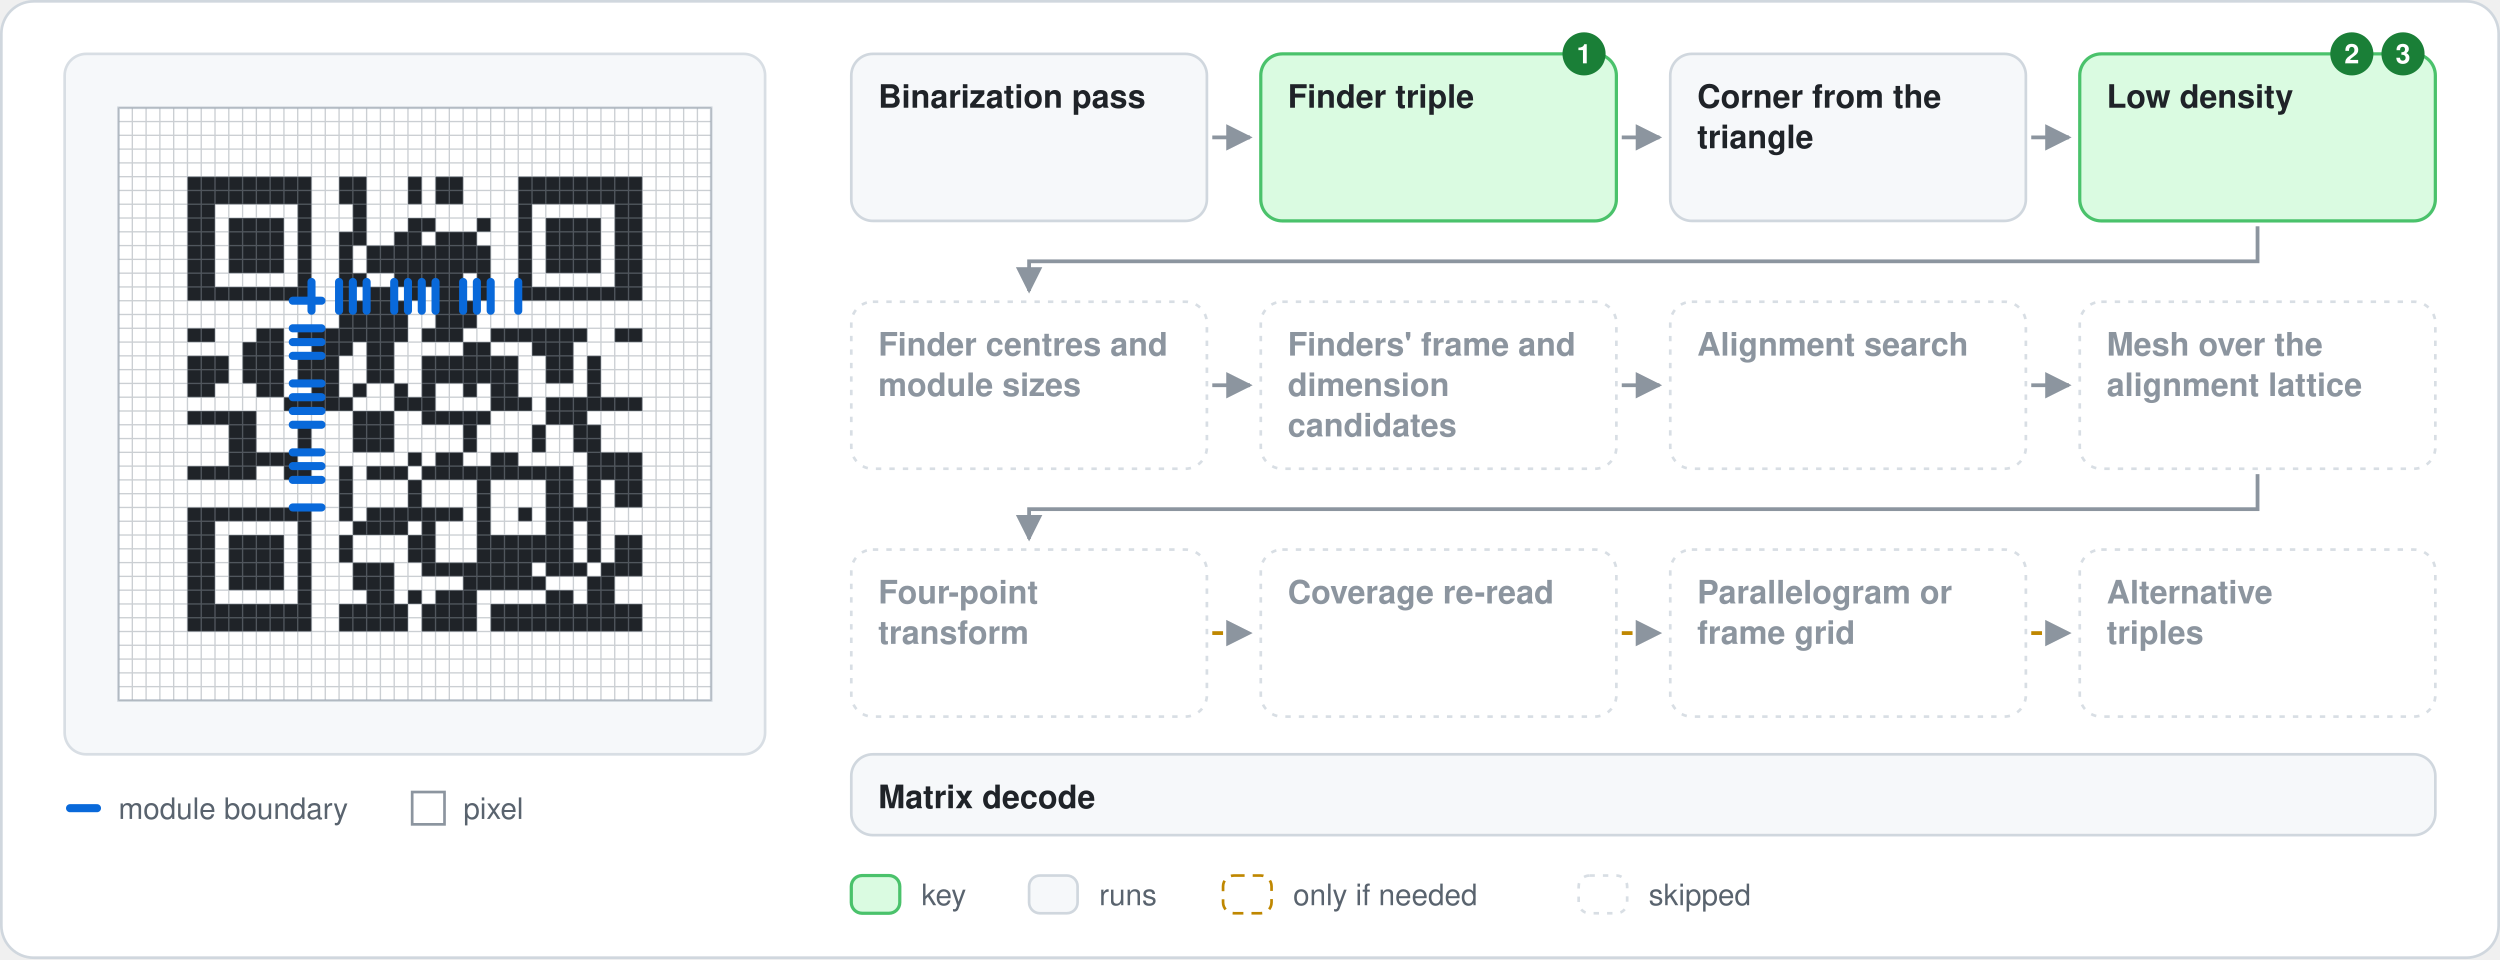
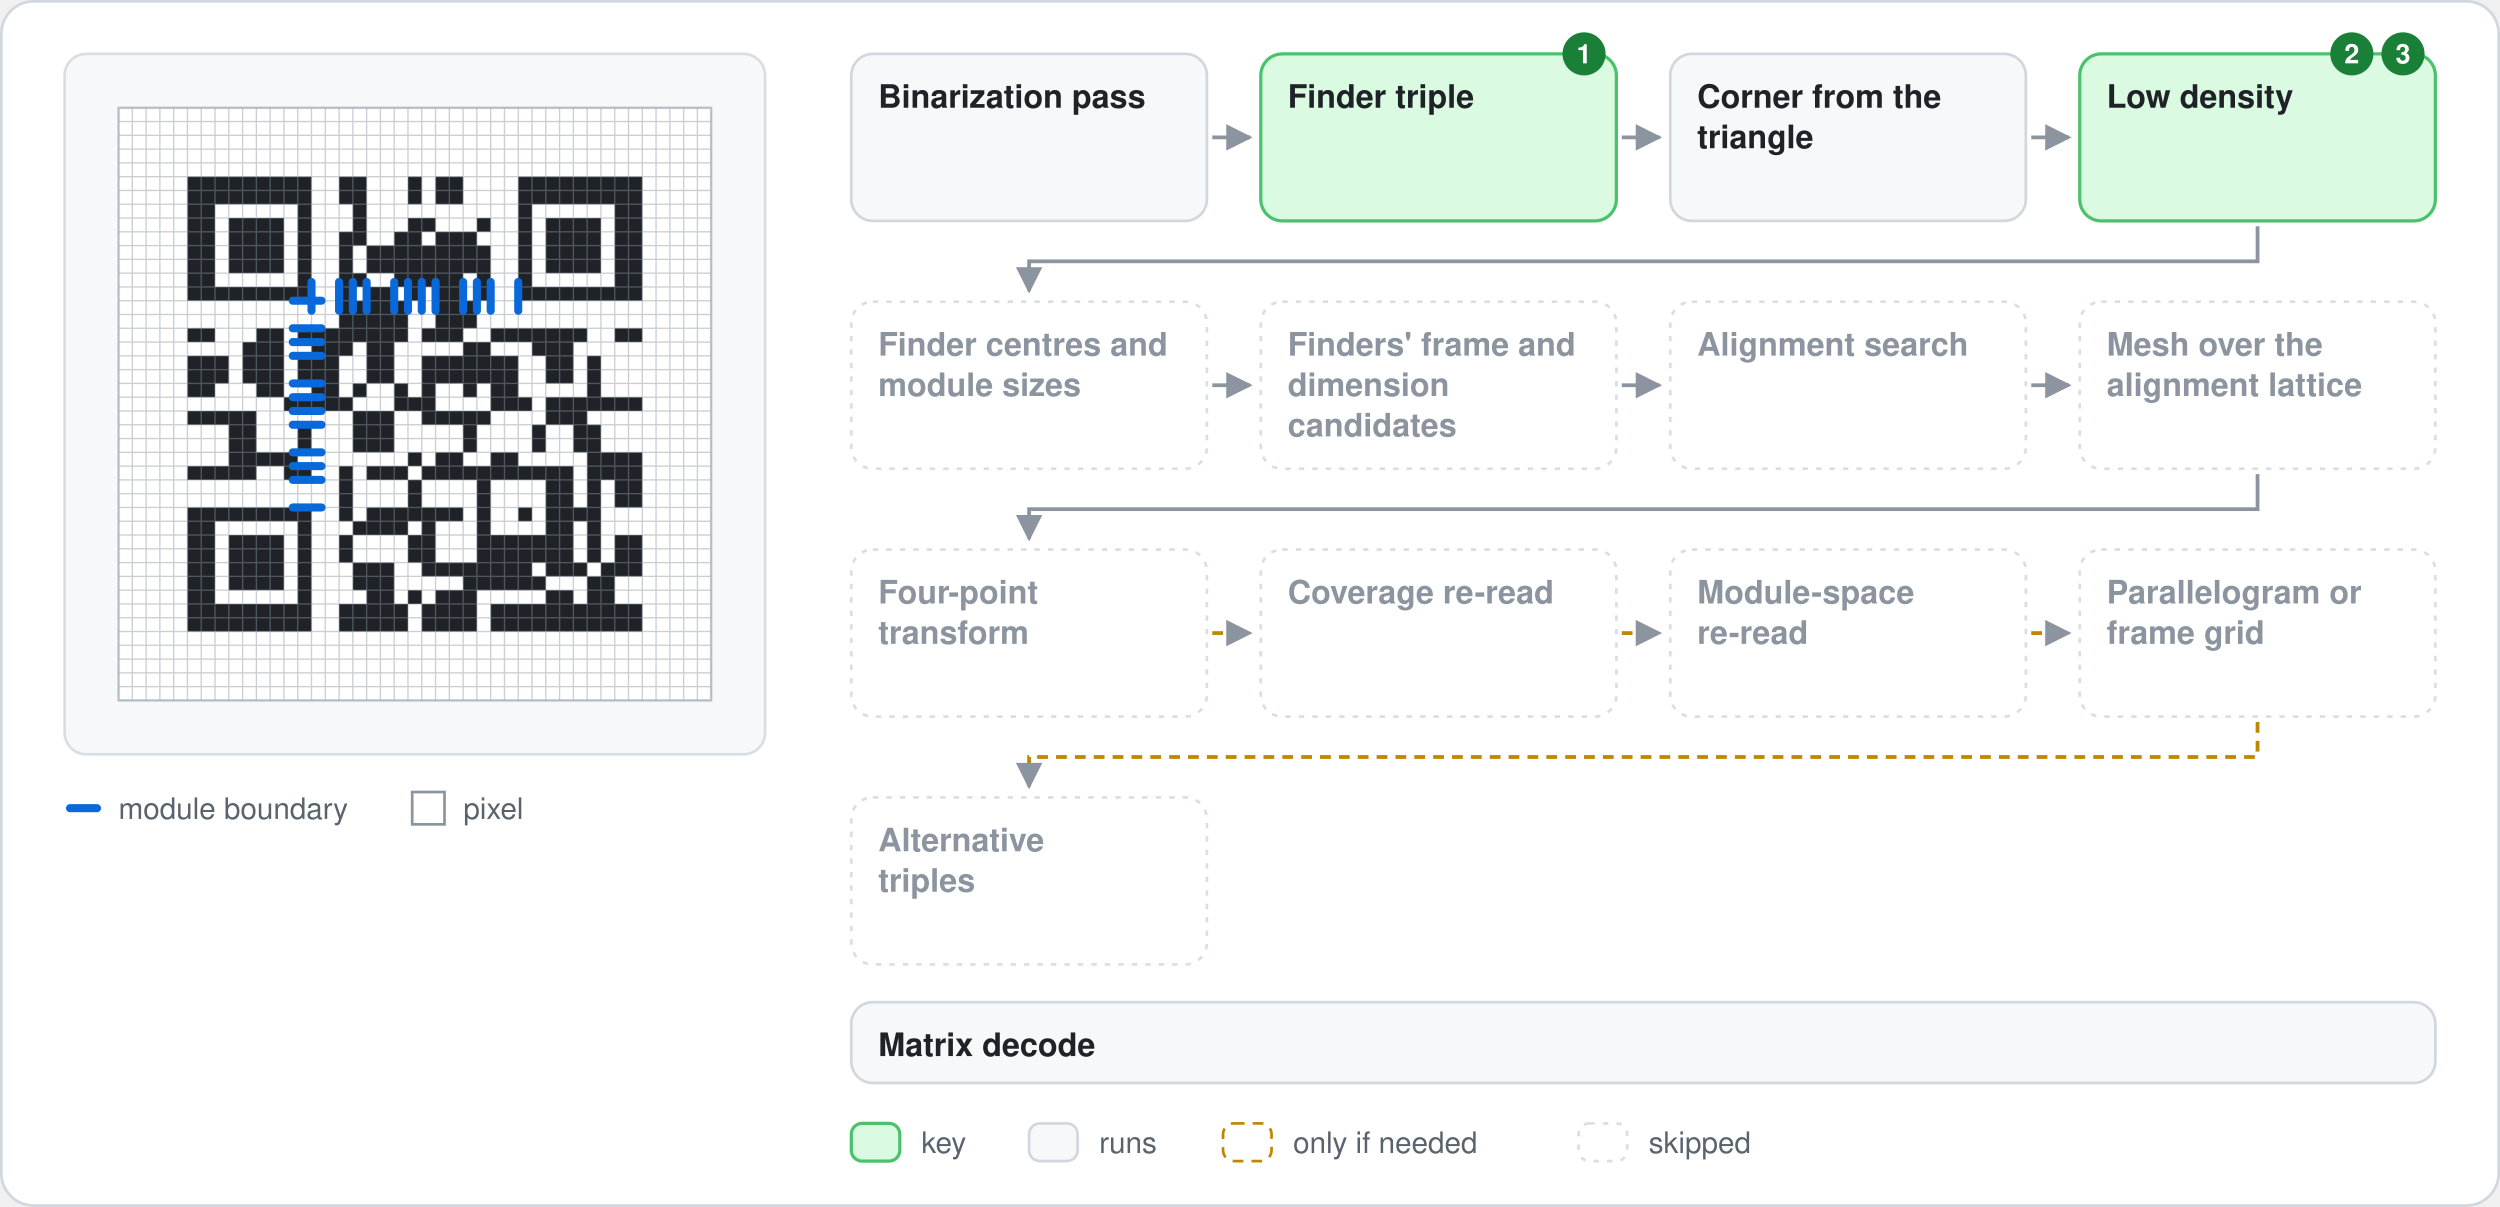
- <svg xmlns="http://www.w3.org/2000/svg" width="928" height="356" viewBox="0 0 928 356">
+ <svg xmlns="http://www.w3.org/2000/svg" width="928" height="448" viewBox="0 0 928 448">
  <style>
.card{fill:#ffffff;stroke:#d0d7de}
.box{fill:#f6f8fa;stroke:#d8dee4}
.h{font:600 12px -apple-system,'Segoe UI',Helvetica,Arial,sans-serif;fill:#1f2328}
.xs{font:11px -apple-system,'Segoe UI',Helvetica,Arial,sans-serif;fill:#59636e}
.lab{font:600 11px -apple-system,'Segoe UI',Helvetica,Arial,sans-serif;fill:#0969da;paint-order:stroke;stroke:#ffffff;stroke-width:3px;stroke-linejoin:round}
.estt{font:600 11px -apple-system,'Segoe UI',Helvetica,Arial,sans-serif;fill:#57606a;paint-order:stroke;stroke:#ffffff;stroke-width:3px;stroke-linejoin:round}
.rowt{font:600 11px -apple-system,'Segoe UI',Helvetica,Arial,sans-serif;fill:#8250df;paint-order:stroke;stroke:#ffffff;stroke-width:3px;stroke-linejoin:round}
.ink{fill:#1f2328}
.paper{fill:#ffffff}
.det{fill:#0969da}
.detl{stroke:#0969da;fill:none;stroke-width:1.6}
.detd{stroke:#0969da;fill:none;stroke-width:1.4;stroke-dasharray:5 3}
.pred{stroke:#bf8700;fill:none;stroke-width:1.6;stroke-dasharray:4 3}
.twopx{fill:#bf8700;fill-opacity:.35}
.predr{stroke:#bf8700;fill:#ffffff;stroke-width:1.6}
.est{stroke:#6e7781;fill:none;stroke-width:1.4;stroke-dasharray:3 3}
.estx{stroke:#57606a;fill:none;stroke-width:2.4}
.row{stroke:#8250df;fill:none;stroke-width:2.2;stroke-dasharray:5 3}
.tick{stroke:#0969da;fill:none;stroke-width:3;stroke-linecap:round}
.err{stroke:#cf222e;fill:none;stroke-width:1.8}
.pt{fill:#0969da;fill-opacity:.7}
.hist{fill:#d0d7de;stroke:#8c959f;stroke-width:1}
.thr{stroke:#bf8700;stroke-width:1.6;stroke-dasharray:3 2}
.sep{stroke:#d8dee4;stroke-width:1}
.fmt{fill:#0969da;fill-opacity:.55}
.lat{stroke:#0969da;stroke-opacity:.85;stroke-width:1.4;fill:none}
.blk{stroke:#8250df;stroke-opacity:.35;stroke-width:.8;fill:none}
.arrow{stroke:#8c959f;stroke-width:1.6;fill:none}
.num{font:600 10px -apple-system,'Segoe UI',Helvetica,Arial,sans-serif;fill:#ffffff}
.bk{fill:#dafbe1;stroke:#4ac26b;stroke-width:1.2}.bkt{font:600 12px -apple-system,'Segoe UI',Helvetica,Arial,sans-serif;fill:#1f2328}
.bu{fill:#f6f8fa;stroke:#d0d7de}.but{font:600 12px -apple-system,'Segoe UI',Helvetica,Arial,sans-serif;fill:#1f2328}
.bc{fill:#ffffff;stroke:#bf8700;stroke-dasharray:4 3}.bct{font:600 12px -apple-system,'Segoe UI',Helvetica,Arial,sans-serif;fill:#7d4e00}
.bs{fill:#ffffff;stroke:#d8dee4;stroke-dasharray:2 3}.bst{font:600 12px -apple-system,'Segoe UI',Helvetica,Arial,sans-serif;fill:#8c959f}
.flow{stroke:#8c959f;stroke-width:1.4;fill:none}
.flowd{stroke:#bf8700;stroke-width:1.4;fill:none;stroke-dasharray:4 3}
</style>
  <defs>
    <marker id="ah" viewBox="0 0 10 10" refX="9" refY="5" markerWidth="7" markerHeight="7" orient="auto-start-reverse">
      <path d="M0 0L10 5L0 10z" fill="#8c959f" />
    </marker>
  </defs>
-   <rect class="card" x="0.5" y="0.5" width="927" height="355" rx="12" />
+   <rect class="card" x="0.5" y="0.5" width="927" height="447" rx="12" />
  <rect class="box" x="24" y="20" width="260" height="260" rx="8" />
  <rect fill="#ffffff" stroke="#d0d7de" x="44" y="40" width="220" height="220" />
  <path class="ink" d="M69.58 65.58h5.12v5.12h-5.12ZM74.7 65.58h5.12v5.12h-5.12ZM79.81 65.58h5.12v5.12h-5.12ZM84.93 65.58h5.12v5.12h-5.12ZM90.05 65.58h5.12v5.12h-5.12ZM95.16 65.58h5.12v5.12h-5.12ZM100.28 65.58h5.12v5.12h-5.12ZM105.4 65.58h5.12v5.12h-5.12ZM110.51 65.58h5.12v5.12h-5.12ZM125.86 65.58h5.12v5.12h-5.12ZM130.98 65.58h5.12v5.12h-5.12ZM151.44 65.58h5.12v5.12h-5.12ZM161.67 65.58h5.12v5.12h-5.12ZM166.79 65.58h5.12v5.12h-5.12ZM192.37 65.58h5.12v5.12h-5.12ZM197.49 65.58h5.12v5.12h-5.12ZM202.6 65.58h5.12v5.12h-5.12ZM207.72 65.58h5.12v5.12h-5.12ZM212.84 65.58h5.12v5.12h-5.12ZM217.95 65.58h5.12v5.12h-5.12ZM223.07 65.58h5.12v5.12h-5.12ZM228.19 65.58h5.12v5.12h-5.12ZM233.3 65.58h5.12v5.12h-5.12ZM69.58 70.7h5.12v5.12h-5.12ZM74.7 70.7h5.12v5.12h-5.12ZM79.81 70.7h5.12v5.12h-5.12ZM84.93 70.7h5.12v5.12h-5.12ZM90.05 70.7h5.12v5.12h-5.12ZM95.16 70.7h5.12v5.12h-5.12ZM100.28 70.7h5.12v5.12h-5.12ZM105.4 70.7h5.12v5.12h-5.12ZM110.51 70.7h5.12v5.12h-5.12ZM125.86 70.7h5.12v5.12h-5.12ZM130.98 70.7h5.12v5.12h-5.12ZM151.44 70.7h5.12v5.12h-5.12ZM161.67 70.7h5.12v5.12h-5.12ZM166.79 70.7h5.12v5.12h-5.12ZM192.37 70.7h5.12v5.12h-5.12ZM197.49 70.7h5.12v5.12h-5.12ZM202.6 70.7h5.12v5.12h-5.12ZM207.72 70.7h5.12v5.12h-5.12ZM212.84 70.7h5.12v5.12h-5.12ZM217.95 70.7h5.12v5.12h-5.12ZM223.07 70.7h5.12v5.12h-5.12ZM228.19 70.7h5.12v5.12h-5.12ZM233.3 70.7h5.12v5.12h-5.12ZM69.58 75.81h5.12v5.12h-5.12ZM74.7 75.81h5.12v5.12h-5.12ZM110.51 75.81h5.12v5.12h-5.12ZM130.98 75.81h5.12v5.12h-5.12ZM192.37 75.81h5.12v5.12h-5.12ZM228.19 75.81h5.12v5.12h-5.12ZM233.3 75.81h5.12v5.12h-5.12ZM69.58 80.93h5.12v5.12h-5.12ZM74.7 80.93h5.12v5.12h-5.12ZM84.93 80.93h5.12v5.12h-5.12ZM90.05 80.93h5.12v5.12h-5.12ZM95.16 80.93h5.12v5.12h-5.12ZM100.28 80.93h5.12v5.12h-5.12ZM110.51 80.93h5.12v5.12h-5.12ZM130.98 80.93h5.12v5.12h-5.12ZM151.44 80.93h5.12v5.12h-5.12ZM156.56 80.93h5.12v5.12h-5.12ZM177.02 80.93h5.12v5.12h-5.12ZM192.37 80.93h5.12v5.12h-5.12ZM202.6 80.93h5.12v5.12h-5.12ZM207.72 80.93h5.12v5.12h-5.12ZM212.84 80.93h5.12v5.12h-5.12ZM217.95 80.93h5.12v5.12h-5.12ZM228.19 80.93h5.12v5.12h-5.12ZM233.3 80.93h5.12v5.12h-5.12ZM69.58 86.05h5.12v5.12h-5.12ZM74.7 86.05h5.12v5.12h-5.12ZM84.93 86.05h5.12v5.12h-5.12ZM90.05 86.05h5.12v5.12h-5.12ZM95.16 86.05h5.12v5.12h-5.12ZM100.28 86.05h5.12v5.12h-5.12ZM110.51 86.05h5.12v5.12h-5.12ZM125.86 86.05h5.12v5.12h-5.12ZM130.98 86.05h5.12v5.12h-5.12ZM146.33 86.05h5.12v5.12h-5.12ZM151.44 86.05h5.12v5.12h-5.12ZM161.67 86.05h5.12v5.12h-5.12ZM166.79 86.05h5.12v5.12h-5.12ZM171.91 86.05h5.12v5.12h-5.12ZM192.37 86.05h5.12v5.12h-5.12ZM202.6 86.05h5.12v5.12h-5.12ZM207.72 86.05h5.12v5.12h-5.12ZM212.84 86.05h5.12v5.12h-5.12ZM217.95 86.05h5.12v5.12h-5.12ZM228.19 86.05h5.12v5.12h-5.12ZM233.3 86.05h5.12v5.12h-5.12ZM69.58 91.16h5.12v5.12h-5.12ZM74.7 91.16h5.12v5.12h-5.12ZM84.93 91.16h5.12v5.12h-5.12ZM90.05 91.16h5.12v5.12h-5.12ZM95.16 91.16h5.12v5.12h-5.12ZM100.28 91.16h5.12v5.12h-5.12ZM110.51 91.16h5.12v5.12h-5.12ZM125.86 91.16h5.12v5.12h-5.12ZM136.09 91.16h5.12v5.12h-5.12ZM141.21 91.16h5.12v5.12h-5.12ZM146.33 91.16h5.12v5.12h-5.12ZM151.44 91.16h5.12v5.12h-5.12ZM156.56 91.16h5.12v5.12h-5.12ZM161.67 91.16h5.12v5.12h-5.12ZM166.79 91.16h5.12v5.12h-5.12ZM171.91 91.16h5.12v5.12h-5.12ZM177.02 91.16h5.12v5.12h-5.12ZM192.37 91.16h5.12v5.12h-5.12ZM202.6 91.16h5.12v5.12h-5.12ZM207.72 91.16h5.12v5.12h-5.12ZM212.84 91.16h5.12v5.12h-5.12ZM217.95 91.16h5.12v5.12h-5.12ZM228.19 91.16h5.12v5.12h-5.12ZM233.3 91.16h5.12v5.12h-5.12ZM69.58 96.28h5.12v5.12h-5.12ZM74.7 96.28h5.12v5.12h-5.12ZM84.93 96.28h5.12v5.12h-5.12ZM90.05 96.28h5.12v5.12h-5.12ZM95.16 96.28h5.12v5.12h-5.12ZM100.28 96.28h5.12v5.12h-5.12ZM110.51 96.28h5.12v5.12h-5.12ZM125.86 96.28h5.12v5.12h-5.12ZM136.09 96.28h5.12v5.12h-5.12ZM141.21 96.28h5.12v5.12h-5.12ZM146.33 96.28h5.12v5.12h-5.12ZM151.44 96.28h5.12v5.12h-5.12ZM156.56 96.28h5.12v5.12h-5.12ZM161.67 96.28h5.12v5.12h-5.12ZM166.79 96.28h5.12v5.12h-5.12ZM171.91 96.28h5.12v5.12h-5.12ZM177.02 96.28h5.12v5.12h-5.12ZM192.37 96.28h5.12v5.12h-5.12ZM202.6 96.28h5.12v5.12h-5.12ZM207.72 96.28h5.12v5.12h-5.12ZM212.84 96.28h5.12v5.12h-5.12ZM217.95 96.28h5.12v5.12h-5.12ZM228.19 96.28h5.12v5.12h-5.12ZM233.3 96.28h5.12v5.12h-5.12ZM69.58 101.4h5.12v5.12h-5.12ZM74.7 101.4h5.12v5.12h-5.12ZM110.51 101.4h5.12v5.12h-5.12ZM125.86 101.4h5.12v5.12h-5.12ZM130.98 101.4h5.12v5.12h-5.12ZM146.33 101.4h5.12v5.12h-5.12ZM151.44 101.4h5.12v5.12h-5.12ZM156.56 101.4h5.12v5.12h-5.12ZM161.67 101.4h5.12v5.12h-5.12ZM166.79 101.4h5.12v5.12h-5.12ZM177.02 101.4h5.12v5.12h-5.12ZM192.37 101.4h5.12v5.12h-5.12ZM228.19 101.4h5.12v5.12h-5.12ZM233.3 101.4h5.12v5.12h-5.12ZM69.58 106.51h5.12v5.12h-5.12ZM74.7 106.51h5.12v5.12h-5.12ZM79.81 106.51h5.12v5.12h-5.12ZM84.93 106.51h5.12v5.12h-5.12ZM90.05 106.51h5.12v5.12h-5.12ZM95.16 106.51h5.12v5.12h-5.12ZM100.28 106.51h5.12v5.12h-5.12ZM105.4 106.51h5.12v5.12h-5.12ZM110.51 106.51h5.12v5.12h-5.12ZM125.86 106.51h5.12v5.12h-5.12ZM136.09 106.51h5.12v5.12h-5.12ZM141.21 106.51h5.12v5.12h-5.12ZM151.44 106.51h5.12v5.12h-5.12ZM161.67 106.51h5.12v5.12h-5.12ZM166.79 106.51h5.12v5.12h-5.12ZM177.02 106.51h5.12v5.12h-5.12ZM192.37 106.51h5.12v5.12h-5.12ZM197.49 106.51h5.12v5.12h-5.12ZM202.6 106.51h5.12v5.12h-5.12ZM207.72 106.51h5.12v5.12h-5.12ZM212.84 106.51h5.12v5.12h-5.12ZM217.95 106.51h5.12v5.12h-5.12ZM223.07 106.51h5.12v5.12h-5.12ZM228.19 106.51h5.12v5.12h-5.12ZM233.3 106.51h5.12v5.12h-5.12ZM125.86 111.63h5.12v5.12h-5.12ZM130.98 111.63h5.12v5.12h-5.12ZM136.09 111.63h5.12v5.12h-5.12ZM141.21 111.63h5.12v5.12h-5.12ZM146.33 111.63h5.12v5.12h-5.12ZM161.67 111.63h5.12v5.12h-5.12ZM166.79 111.63h5.12v5.12h-5.12ZM171.91 111.63h5.12v5.12h-5.12ZM125.86 116.74h5.12v5.12h-5.12ZM130.98 116.74h5.12v5.12h-5.12ZM136.09 116.74h5.12v5.12h-5.12ZM141.21 116.74h5.12v5.12h-5.12ZM146.33 116.74h5.12v5.12h-5.12ZM161.67 116.74h5.12v5.12h-5.12ZM166.79 116.74h5.12v5.12h-5.12ZM171.91 116.74h5.12v5.12h-5.12ZM69.58 121.86h5.12v5.12h-5.12ZM74.7 121.86h5.12v5.12h-5.12ZM95.16 121.86h5.12v5.12h-5.12ZM100.28 121.86h5.12v5.12h-5.12ZM110.51 121.86h5.12v5.12h-5.12ZM115.63 121.86h5.12v5.12h-5.12ZM120.74 121.86h5.12v5.12h-5.12ZM125.86 121.86h5.12v5.12h-5.12ZM130.98 121.86h5.12v5.12h-5.12ZM136.09 121.86h5.12v5.12h-5.12ZM141.21 121.86h5.12v5.12h-5.12ZM146.33 121.86h5.12v5.12h-5.12ZM156.56 121.86h5.12v5.12h-5.12ZM161.67 121.86h5.12v5.12h-5.12ZM166.79 121.86h5.12v5.12h-5.12ZM182.14 121.86h5.12v5.12h-5.12ZM187.26 121.86h5.12v5.12h-5.12ZM192.37 121.86h5.12v5.12h-5.12ZM197.49 121.86h5.12v5.12h-5.12ZM202.6 121.86h5.12v5.12h-5.12ZM207.72 121.86h5.12v5.12h-5.12ZM212.84 121.86h5.12v5.12h-5.12ZM228.19 121.86h5.12v5.12h-5.12ZM233.3 121.86h5.12v5.12h-5.12ZM90.05 126.98h5.12v5.12h-5.12ZM95.16 126.98h5.12v5.12h-5.12ZM100.28 126.98h5.12v5.12h-5.12ZM115.63 126.98h5.12v5.12h-5.12ZM120.74 126.98h5.12v5.12h-5.12ZM125.86 126.98h5.12v5.12h-5.12ZM136.09 126.98h5.12v5.12h-5.12ZM141.21 126.98h5.12v5.12h-5.12ZM171.91 126.98h5.12v5.12h-5.12ZM177.02 126.98h5.12v5.12h-5.12ZM197.49 126.98h5.12v5.12h-5.12ZM202.6 126.98h5.12v5.12h-5.12ZM207.72 126.98h5.12v5.12h-5.12ZM69.58 132.09h5.12v5.12h-5.12ZM74.7 132.09h5.12v5.12h-5.12ZM79.81 132.09h5.12v5.12h-5.12ZM90.05 132.09h5.12v5.12h-5.12ZM95.16 132.09h5.12v5.12h-5.12ZM100.28 132.09h5.12v5.12h-5.12ZM110.51 132.09h5.12v5.12h-5.12ZM115.63 132.09h5.12v5.12h-5.12ZM120.74 132.09h5.12v5.12h-5.12ZM136.09 132.09h5.12v5.12h-5.12ZM141.21 132.09h5.12v5.12h-5.12ZM156.56 132.09h5.12v5.12h-5.12ZM161.67 132.09h5.12v5.12h-5.12ZM166.79 132.09h5.12v5.12h-5.12ZM171.91 132.09h5.12v5.12h-5.12ZM177.02 132.09h5.12v5.12h-5.12ZM182.14 132.09h5.12v5.12h-5.12ZM187.26 132.09h5.12v5.12h-5.12ZM202.6 132.09h5.12v5.12h-5.12ZM207.72 132.09h5.12v5.12h-5.12ZM217.95 132.09h5.12v5.12h-5.12ZM69.58 137.21h5.12v5.12h-5.12ZM74.7 137.21h5.12v5.12h-5.12ZM79.81 137.21h5.12v5.12h-5.12ZM90.05 137.21h5.12v5.12h-5.12ZM95.16 137.21h5.12v5.12h-5.12ZM100.28 137.21h5.12v5.12h-5.12ZM110.51 137.21h5.12v5.12h-5.12ZM115.63 137.21h5.12v5.12h-5.12ZM120.74 137.21h5.12v5.12h-5.12ZM136.09 137.21h5.12v5.12h-5.12ZM141.21 137.21h5.12v5.12h-5.12ZM156.56 137.21h5.12v5.12h-5.12ZM161.67 137.21h5.12v5.12h-5.12ZM166.79 137.21h5.12v5.12h-5.12ZM171.91 137.21h5.12v5.12h-5.12ZM177.02 137.21h5.12v5.12h-5.12ZM182.14 137.21h5.12v5.12h-5.12ZM187.26 137.21h5.12v5.12h-5.12ZM202.6 137.21h5.12v5.12h-5.12ZM207.72 137.21h5.12v5.12h-5.12ZM217.95 137.21h5.12v5.12h-5.12ZM69.58 142.33h5.12v5.12h-5.12ZM74.7 142.33h5.12v5.12h-5.12ZM95.16 142.33h5.12v5.12h-5.12ZM100.28 142.33h5.12v5.12h-5.12ZM115.63 142.33h5.12v5.12h-5.12ZM120.74 142.33h5.12v5.12h-5.12ZM130.98 142.33h5.12v5.12h-5.12ZM146.33 142.33h5.12v5.12h-5.12ZM156.56 142.33h5.12v5.12h-5.12ZM171.91 142.33h5.12v5.12h-5.12ZM182.14 142.33h5.12v5.12h-5.12ZM187.26 142.33h5.12v5.12h-5.12ZM217.95 142.33h5.12v5.12h-5.12ZM105.4 147.44h5.12v5.12h-5.12ZM110.51 147.44h5.12v5.12h-5.12ZM115.63 147.44h5.12v5.12h-5.12ZM120.74 147.44h5.12v5.12h-5.12ZM125.86 147.44h5.12v5.12h-5.12ZM146.33 147.44h5.12v5.12h-5.12ZM151.44 147.44h5.12v5.12h-5.12ZM156.56 147.44h5.12v5.12h-5.12ZM182.14 147.44h5.12v5.12h-5.12ZM187.26 147.44h5.12v5.12h-5.12ZM192.37 147.44h5.12v5.12h-5.12ZM202.6 147.44h5.12v5.12h-5.12ZM207.72 147.44h5.12v5.12h-5.12ZM212.84 147.44h5.12v5.12h-5.12ZM217.95 147.44h5.12v5.12h-5.12ZM223.07 147.44h5.12v5.12h-5.12ZM228.19 147.44h5.12v5.12h-5.12ZM233.3 147.44h5.12v5.12h-5.12ZM69.58 152.56h5.12v5.12h-5.12ZM74.7 152.56h5.12v5.12h-5.12ZM79.81 152.56h5.12v5.12h-5.12ZM84.93 152.56h5.12v5.12h-5.12ZM90.05 152.56h5.12v5.12h-5.12ZM130.98 152.56h5.12v5.12h-5.12ZM136.09 152.56h5.12v5.12h-5.12ZM141.21 152.56h5.12v5.12h-5.12ZM156.56 152.56h5.12v5.12h-5.12ZM161.67 152.56h5.12v5.12h-5.12ZM166.79 152.56h5.12v5.12h-5.12ZM171.91 152.56h5.12v5.12h-5.12ZM177.02 152.56h5.12v5.12h-5.12ZM202.6 152.56h5.12v5.12h-5.12ZM207.72 152.56h5.12v5.12h-5.12ZM212.84 152.56h5.12v5.12h-5.12ZM84.93 157.67h5.12v5.12h-5.12ZM90.05 157.67h5.12v5.12h-5.12ZM110.51 157.67h5.12v5.12h-5.12ZM130.98 157.67h5.12v5.12h-5.12ZM136.09 157.67h5.12v5.12h-5.12ZM141.21 157.67h5.12v5.12h-5.12ZM171.91 157.67h5.12v5.12h-5.12ZM197.49 157.67h5.12v5.12h-5.12ZM212.84 157.67h5.12v5.12h-5.12ZM217.95 157.67h5.12v5.12h-5.12ZM84.93 162.79h5.12v5.12h-5.12ZM90.05 162.79h5.12v5.12h-5.12ZM110.51 162.79h5.12v5.12h-5.12ZM130.98 162.79h5.12v5.12h-5.12ZM136.09 162.79h5.12v5.12h-5.12ZM141.21 162.79h5.12v5.12h-5.12ZM171.91 162.79h5.12v5.12h-5.12ZM197.49 162.79h5.12v5.12h-5.12ZM212.84 162.79h5.12v5.12h-5.12ZM217.95 162.79h5.12v5.12h-5.12ZM84.93 167.91h5.12v5.12h-5.12ZM90.05 167.91h5.12v5.12h-5.12ZM95.16 167.91h5.12v5.12h-5.12ZM100.28 167.91h5.12v5.12h-5.12ZM105.4 167.91h5.12v5.12h-5.12ZM151.44 167.91h5.12v5.12h-5.12ZM161.67 167.91h5.12v5.12h-5.12ZM166.79 167.91h5.12v5.12h-5.12ZM182.14 167.91h5.12v5.12h-5.12ZM187.26 167.91h5.12v5.12h-5.12ZM217.95 167.91h5.12v5.12h-5.12ZM223.07 167.91h5.12v5.12h-5.12ZM228.19 167.91h5.12v5.12h-5.12ZM233.3 167.91h5.12v5.12h-5.12ZM69.58 173.02h5.12v5.12h-5.12ZM74.7 173.02h5.12v5.12h-5.12ZM79.81 173.02h5.12v5.12h-5.12ZM84.93 173.02h5.12v5.12h-5.12ZM90.05 173.02h5.12v5.12h-5.12ZM105.4 173.02h5.12v5.12h-5.12ZM110.51 173.02h5.12v5.12h-5.12ZM125.86 173.02h5.12v5.12h-5.12ZM136.09 173.02h5.12v5.12h-5.12ZM141.21 173.02h5.12v5.12h-5.12ZM146.33 173.02h5.12v5.12h-5.12ZM156.56 173.02h5.12v5.12h-5.12ZM161.67 173.02h5.12v5.12h-5.12ZM166.79 173.02h5.12v5.12h-5.12ZM171.91 173.02h5.12v5.12h-5.12ZM177.02 173.02h5.12v5.12h-5.12ZM182.14 173.02h5.12v5.12h-5.12ZM187.26 173.02h5.12v5.12h-5.12ZM192.37 173.02h5.12v5.12h-5.12ZM197.49 173.02h5.12v5.12h-5.12ZM202.6 173.02h5.12v5.12h-5.12ZM207.72 173.02h5.12v5.12h-5.12ZM217.95 173.02h5.12v5.12h-5.12ZM223.07 173.02h5.12v5.12h-5.12ZM228.19 173.02h5.12v5.12h-5.12ZM233.3 173.02h5.12v5.12h-5.12ZM125.86 178.14h5.12v5.12h-5.12ZM151.44 178.14h5.12v5.12h-5.12ZM177.02 178.14h5.12v5.12h-5.12ZM202.6 178.14h5.12v5.12h-5.12ZM207.72 178.14h5.12v5.12h-5.12ZM217.95 178.14h5.12v5.12h-5.12ZM228.19 178.14h5.12v5.12h-5.12ZM233.3 178.14h5.12v5.12h-5.12ZM125.86 183.26h5.12v5.12h-5.12ZM151.44 183.26h5.12v5.12h-5.12ZM177.02 183.26h5.12v5.12h-5.12ZM202.6 183.26h5.12v5.12h-5.12ZM207.72 183.26h5.12v5.12h-5.12ZM217.95 183.26h5.12v5.12h-5.12ZM228.19 183.26h5.12v5.12h-5.12ZM233.3 183.26h5.12v5.12h-5.12ZM69.58 188.37h5.12v5.12h-5.12ZM74.7 188.37h5.12v5.12h-5.12ZM79.81 188.37h5.12v5.12h-5.12ZM84.93 188.37h5.12v5.12h-5.12ZM90.05 188.37h5.12v5.12h-5.12ZM95.16 188.37h5.12v5.12h-5.12ZM100.28 188.37h5.12v5.12h-5.12ZM105.4 188.37h5.12v5.12h-5.12ZM110.51 188.37h5.12v5.12h-5.12ZM125.86 188.37h5.12v5.12h-5.12ZM136.09 188.37h5.12v5.12h-5.12ZM141.21 188.37h5.12v5.12h-5.12ZM146.33 188.37h5.12v5.12h-5.12ZM151.44 188.37h5.12v5.12h-5.12ZM156.56 188.37h5.12v5.12h-5.12ZM161.67 188.37h5.12v5.12h-5.12ZM166.79 188.37h5.12v5.12h-5.12ZM177.02 188.37h5.12v5.12h-5.12ZM192.37 188.37h5.12v5.12h-5.12ZM202.6 188.37h5.12v5.12h-5.12ZM207.72 188.37h5.12v5.12h-5.12ZM212.84 188.37h5.12v5.12h-5.12ZM217.95 188.37h5.12v5.12h-5.12ZM69.58 193.49h5.12v5.12h-5.12ZM74.7 193.49h5.12v5.12h-5.12ZM110.51 193.49h5.12v5.12h-5.12ZM130.98 193.49h5.12v5.12h-5.12ZM136.09 193.49h5.12v5.12h-5.12ZM141.21 193.49h5.12v5.12h-5.12ZM146.33 193.49h5.12v5.12h-5.12ZM156.56 193.49h5.12v5.12h-5.12ZM177.02 193.49h5.12v5.12h-5.12ZM202.6 193.49h5.12v5.12h-5.12ZM207.72 193.49h5.12v5.12h-5.12ZM217.95 193.49h5.12v5.12h-5.12ZM69.58 198.6h5.12v5.12h-5.12ZM74.7 198.6h5.12v5.12h-5.12ZM84.93 198.6h5.12v5.12h-5.12ZM90.05 198.6h5.12v5.12h-5.12ZM95.16 198.6h5.12v5.12h-5.12ZM100.28 198.6h5.12v5.12h-5.12ZM110.51 198.6h5.12v5.12h-5.12ZM125.86 198.6h5.12v5.12h-5.12ZM151.44 198.6h5.12v5.12h-5.12ZM156.56 198.6h5.12v5.12h-5.12ZM177.02 198.6h5.12v5.12h-5.12ZM182.14 198.6h5.12v5.12h-5.12ZM187.26 198.6h5.12v5.12h-5.12ZM192.37 198.6h5.12v5.12h-5.12ZM197.49 198.6h5.12v5.12h-5.12ZM202.6 198.6h5.12v5.12h-5.12ZM207.72 198.6h5.12v5.12h-5.12ZM217.95 198.6h5.12v5.12h-5.12ZM228.19 198.6h5.12v5.12h-5.12ZM233.3 198.6h5.12v5.12h-5.12ZM69.58 203.72h5.12v5.12h-5.12ZM74.7 203.72h5.12v5.12h-5.12ZM84.93 203.72h5.12v5.12h-5.12ZM90.05 203.72h5.12v5.12h-5.12ZM95.16 203.72h5.12v5.12h-5.12ZM100.28 203.72h5.12v5.12h-5.12ZM110.51 203.72h5.12v5.12h-5.12ZM125.86 203.72h5.12v5.12h-5.12ZM151.44 203.72h5.12v5.12h-5.12ZM156.56 203.72h5.12v5.12h-5.12ZM177.02 203.72h5.12v5.12h-5.12ZM182.14 203.72h5.12v5.12h-5.12ZM187.26 203.72h5.12v5.12h-5.12ZM192.37 203.72h5.12v5.12h-5.12ZM197.49 203.72h5.12v5.12h-5.12ZM202.6 203.72h5.12v5.12h-5.12ZM207.72 203.72h5.12v5.12h-5.12ZM217.95 203.72h5.12v5.12h-5.12ZM228.19 203.72h5.12v5.12h-5.12ZM233.3 203.72h5.12v5.12h-5.12ZM69.58 208.84h5.12v5.12h-5.12ZM74.7 208.84h5.12v5.12h-5.12ZM84.93 208.84h5.12v5.12h-5.12ZM90.05 208.84h5.12v5.12h-5.12ZM95.16 208.84h5.12v5.12h-5.12ZM100.28 208.84h5.12v5.12h-5.12ZM110.51 208.84h5.12v5.12h-5.12ZM130.98 208.84h5.12v5.12h-5.12ZM136.09 208.84h5.12v5.12h-5.12ZM141.21 208.84h5.12v5.12h-5.12ZM156.56 208.84h5.12v5.12h-5.12ZM161.67 208.84h5.12v5.12h-5.12ZM166.79 208.84h5.12v5.12h-5.12ZM171.91 208.84h5.12v5.12h-5.12ZM177.02 208.84h5.12v5.12h-5.12ZM182.14 208.84h5.12v5.12h-5.12ZM187.26 208.84h5.12v5.12h-5.12ZM192.37 208.84h5.12v5.12h-5.12ZM202.6 208.84h5.12v5.12h-5.12ZM207.72 208.84h5.12v5.12h-5.12ZM212.84 208.84h5.12v5.12h-5.12ZM223.07 208.84h5.12v5.12h-5.12ZM228.19 208.84h5.12v5.12h-5.12ZM233.3 208.84h5.12v5.12h-5.12ZM69.58 213.95h5.12v5.12h-5.12ZM74.7 213.95h5.12v5.12h-5.12ZM84.93 213.95h5.12v5.12h-5.12ZM90.05 213.95h5.12v5.12h-5.12ZM95.16 213.95h5.12v5.12h-5.12ZM100.28 213.95h5.12v5.12h-5.12ZM110.51 213.95h5.12v5.12h-5.12ZM130.98 213.95h5.12v5.12h-5.12ZM136.09 213.95h5.12v5.12h-5.12ZM141.21 213.95h5.12v5.12h-5.12ZM171.91 213.95h5.12v5.12h-5.12ZM177.02 213.95h5.12v5.12h-5.12ZM182.14 213.95h5.12v5.12h-5.12ZM187.26 213.95h5.12v5.12h-5.12ZM192.37 213.95h5.12v5.12h-5.12ZM197.49 213.95h5.12v5.12h-5.12ZM217.95 213.95h5.12v5.12h-5.12ZM223.07 213.95h5.12v5.12h-5.12ZM69.58 219.07h5.12v5.12h-5.12ZM74.7 219.07h5.12v5.12h-5.12ZM110.51 219.07h5.12v5.12h-5.12ZM136.09 219.07h5.12v5.12h-5.12ZM141.21 219.07h5.12v5.12h-5.12ZM151.44 219.07h5.12v5.12h-5.12ZM161.67 219.07h5.12v5.12h-5.12ZM166.79 219.07h5.12v5.12h-5.12ZM171.91 219.07h5.12v5.12h-5.12ZM202.6 219.07h5.12v5.12h-5.12ZM207.72 219.07h5.12v5.12h-5.12ZM217.95 219.07h5.12v5.12h-5.12ZM223.07 219.07h5.12v5.12h-5.12ZM69.58 224.19h5.12v5.12h-5.12ZM74.7 224.19h5.12v5.12h-5.12ZM79.81 224.19h5.12v5.12h-5.12ZM84.93 224.19h5.12v5.12h-5.12ZM90.05 224.19h5.12v5.12h-5.12ZM95.16 224.19h5.12v5.12h-5.12ZM100.28 224.19h5.12v5.12h-5.12ZM105.4 224.19h5.12v5.12h-5.12ZM110.51 224.19h5.12v5.12h-5.12ZM125.86 224.19h5.12v5.12h-5.12ZM130.98 224.19h5.12v5.12h-5.12ZM136.09 224.19h5.12v5.12h-5.12ZM141.21 224.19h5.12v5.12h-5.12ZM146.33 224.19h5.12v5.12h-5.12ZM156.56 224.19h5.12v5.12h-5.12ZM161.67 224.19h5.12v5.12h-5.12ZM166.79 224.19h5.12v5.12h-5.12ZM171.91 224.19h5.12v5.12h-5.12ZM182.14 224.19h5.12v5.12h-5.12ZM187.26 224.19h5.12v5.12h-5.12ZM192.37 224.19h5.12v5.12h-5.12ZM197.49 224.19h5.12v5.12h-5.12ZM202.6 224.19h5.12v5.12h-5.12ZM207.72 224.19h5.12v5.12h-5.12ZM212.84 224.19h5.12v5.12h-5.12ZM217.95 224.19h5.12v5.12h-5.12ZM223.07 224.19h5.12v5.12h-5.12ZM228.19 224.19h5.12v5.12h-5.12ZM233.3 224.19h5.12v5.12h-5.12ZM69.58 229.3h5.12v5.12h-5.12ZM74.7 229.3h5.12v5.12h-5.12ZM79.81 229.3h5.12v5.12h-5.12ZM84.93 229.3h5.12v5.12h-5.12ZM90.05 229.3h5.12v5.12h-5.12ZM95.16 229.3h5.12v5.12h-5.12ZM100.28 229.3h5.12v5.12h-5.12ZM105.4 229.3h5.12v5.12h-5.12ZM110.51 229.3h5.12v5.12h-5.12ZM125.86 229.3h5.12v5.12h-5.12ZM130.98 229.3h5.12v5.12h-5.12ZM136.09 229.3h5.12v5.12h-5.12ZM141.21 229.3h5.12v5.12h-5.12ZM146.33 229.3h5.12v5.12h-5.12ZM156.56 229.3h5.12v5.12h-5.12ZM161.67 229.3h5.12v5.12h-5.12ZM166.79 229.3h5.12v5.12h-5.12ZM171.91 229.3h5.12v5.12h-5.12ZM182.14 229.3h5.12v5.12h-5.12ZM187.26 229.3h5.12v5.12h-5.12ZM192.37 229.3h5.12v5.12h-5.12ZM197.49 229.3h5.12v5.12h-5.12ZM202.6 229.3h5.12v5.12h-5.12ZM207.72 229.3h5.12v5.12h-5.12ZM212.84 229.3h5.12v5.12h-5.12ZM217.95 229.3h5.12v5.12h-5.12ZM223.07 229.3h5.12v5.12h-5.12ZM228.19 229.3h5.12v5.12h-5.12ZM233.3 229.3h5.12v5.12h-5.12Z" />
  <path stroke="#8c959f" stroke-opacity=".45" stroke-width=".5" fill="none" d="M44 40v220M44 40h220M49.12 40v220M44 45.12h220M54.23 40v220M44 50.23h220M59.35 40v220M44 55.35h220M64.47 40v220M44 60.47h220M69.58 40v220M44 65.58h220M74.7 40v220M44 70.7h220M79.81 40v220M44 75.81h220M84.93 40v220M44 80.93h220M90.05 40v220M44 86.05h220M95.16 40v220M44 91.16h220M100.28 40v220M44 96.28h220M105.4 40v220M44 101.4h220M110.51 40v220M44 106.51h220M115.63 40v220M44 111.63h220M120.74 40v220M44 116.74h220M125.86 40v220M44 121.86h220M130.98 40v220M44 126.98h220M136.09 40v220M44 132.09h220M141.21 40v220M44 137.21h220M146.33 40v220M44 142.33h220M151.44 40v220M44 147.44h220M156.56 40v220M44 152.56h220M161.67 40v220M44 157.67h220M166.79 40v220M44 162.79h220M171.91 40v220M44 167.91h220M177.02 40v220M44 173.02h220M182.14 40v220M44 178.14h220M187.26 40v220M44 183.26h220M192.37 40v220M44 188.37h220M197.49 40v220M44 193.49h220M202.6 40v220M44 198.6h220M207.72 40v220M44 203.72h220M212.84 40v220M44 208.84h220M217.95 40v220M44 213.95h220M223.07 40v220M44 219.07h220M228.19 40v220M44 224.19h220M233.3 40v220M44 229.3h220M238.42 40v220M44 234.42h220M243.53 40v220M44 239.53h220M248.65 40v220M44 244.65h220M253.77 40v220M44 249.77h220M258.88 40v220M44 254.88h220M264 40v220M44 260h220" />
  <line class="tick" x1="115.63" y1="104.67" x2="115.63" y2="115.33" />
  <line class="tick" x1="108.67" y1="111.63" x2="119.33" y2="111.63" />
  <line class="tick" x1="125.86" y1="104.67" x2="125.86" y2="115.33" />
  <line class="tick" x1="108.67" y1="121.86" x2="119.33" y2="121.86" />
  <line class="tick" x1="130.98" y1="104.67" x2="130.98" y2="115.33" />
  <line class="tick" x1="108.67" y1="126.98" x2="119.33" y2="126.98" />
  <line class="tick" x1="136.09" y1="104.67" x2="136.09" y2="115.33" />
  <line class="tick" x1="108.67" y1="132.09" x2="119.33" y2="132.09" />
  <line class="tick" x1="146.33" y1="104.67" x2="146.33" y2="115.33" />
  <line class="tick" x1="108.67" y1="142.33" x2="119.33" y2="142.33" />
  <line class="tick" x1="151.44" y1="104.67" x2="151.44" y2="115.33" />
  <line class="tick" x1="108.67" y1="147.44" x2="119.33" y2="147.44" />
  <line class="tick" x1="156.56" y1="104.67" x2="156.56" y2="115.33" />
  <line class="tick" x1="108.67" y1="152.56" x2="119.33" y2="152.56" />
  <line class="tick" x1="161.67" y1="104.67" x2="161.67" y2="115.33" />
  <line class="tick" x1="108.67" y1="157.67" x2="119.33" y2="157.67" />
  <line class="tick" x1="171.91" y1="104.67" x2="171.91" y2="115.33" />
  <line class="tick" x1="108.67" y1="167.91" x2="119.33" y2="167.91" />
  <line class="tick" x1="177.02" y1="104.67" x2="177.02" y2="115.33" />
  <line class="tick" x1="108.67" y1="173.02" x2="119.33" y2="173.02" />
  <line class="tick" x1="182.14" y1="104.67" x2="182.14" y2="115.33" />
  <line class="tick" x1="108.67" y1="178.14" x2="119.33" y2="178.14" />
  <line class="tick" x1="192.37" y1="104.67" x2="192.37" y2="115.33" />
  <line class="tick" x1="108.67" y1="188.37" x2="119.33" y2="188.37" />
  <line class="tick" x1="26" y1="300" x2="36" y2="300" />
  <text class="xs" x="44" y="304" text-anchor="start">module boundary</text>
  <rect fill="none" stroke="#8c959f" x="153" y="294" width="12" height="12" />
  <text class="xs" x="172" y="304" text-anchor="start">pixel</text>
  <rect class="bu" x="316" y="20" width="132" height="62" rx="8" />
  <text class="but" x="326" y="40" text-anchor="start">Binarization pass</text>
  <rect class="bk" x="468" y="20" width="132" height="62" rx="8" />
  <text class="bkt" x="478" y="40" text-anchor="start">Finder triple</text>
  <circle cx="588" cy="20" r="8" fill="#1a7f37" />
  <text class="num" x="588" y="23.5" text-anchor="middle">1</text>
  <rect class="bu" x="620" y="20" width="132" height="62" rx="8" />
  <text class="but" x="630" y="40" text-anchor="start">Corner from the</text>
  <text class="but" x="630" y="55" text-anchor="start">triangle</text>
  <rect class="bk" x="772" y="20" width="132" height="62" rx="8" />
  <text class="bkt" x="782" y="40" text-anchor="start">Low density</text>
  <circle cx="873" cy="20" r="8" fill="#1a7f37" />
  <text class="num" x="873" y="23.5" text-anchor="middle">2</text>
  <circle cx="892" cy="20" r="8" fill="#1a7f37" />
  <text class="num" x="892" y="23.5" text-anchor="middle">3</text>
  <rect class="bs" x="316" y="112" width="132" height="62" rx="8" />
  <text class="bst" x="326" y="132" text-anchor="start">Finder centres and</text>
  <text class="bst" x="326" y="147" text-anchor="start">module sizes</text>
  <rect class="bs" x="468" y="112" width="132" height="62" rx="8" />
  <text class="bst" x="478" y="132" text-anchor="start">Finders' frame and</text>
  <text class="bst" x="478" y="147" text-anchor="start">dimension</text>
  <text class="bst" x="478" y="162" text-anchor="start">candidates</text>
  <rect class="bs" x="620" y="112" width="132" height="62" rx="8" />
  <text class="bst" x="630" y="132" text-anchor="start">Alignment search</text>
  <rect class="bs" x="772" y="112" width="132" height="62" rx="8" />
  <text class="bst" x="782" y="132" text-anchor="start">Mesh over the</text>
  <text class="bst" x="782" y="147" text-anchor="start">alignment lattice</text>
  <rect class="bs" x="316" y="204" width="132" height="62" rx="8" />
  <text class="bst" x="326" y="224" text-anchor="start">Four-point</text>
  <text class="bst" x="326" y="239" text-anchor="start">transform</text>
  <rect class="bs" x="468" y="204" width="132" height="62" rx="8" />
  <text class="bst" x="478" y="224" text-anchor="start">Coverage re-read</text>
  <rect class="bs" x="620" y="204" width="132" height="62" rx="8" />
-   <text class="bst" x="630" y="224" text-anchor="start">Parallelogram or</text>
-   <text class="bst" x="630" y="239" text-anchor="start">frame grid</text>
+   <text class="bst" x="630" y="224" text-anchor="start">Module-space</text>
+   <text class="bst" x="630" y="239" text-anchor="start">re-read</text>
  <rect class="bs" x="772" y="204" width="132" height="62" rx="8" />
-   <text class="bst" x="782" y="224" text-anchor="start">Alternative</text>
-   <text class="bst" x="782" y="239" text-anchor="start">triples</text>
+   <text class="bst" x="782" y="224" text-anchor="start">Parallelogram or</text>
+   <text class="bst" x="782" y="239" text-anchor="start">frame grid</text>
+   <rect class="bs" x="316" y="296" width="132" height="62" rx="8" />
+   <text class="bst" x="326" y="316" text-anchor="start">Alternative</text>
+   <text class="bst" x="326" y="331" text-anchor="start">triples</text>
  <path class="flow" marker-end="url(#ah)" d="M450 51H464" />
  <path class="flow" marker-end="url(#ah)" d="M602 51H616" />
  <path class="flow" marker-end="url(#ah)" d="M754 51H768" />
  <path class="flow" marker-end="url(#ah)" d="M838 84V97H382V108" />
  <path class="flow" marker-end="url(#ah)" d="M450 143H464" />
  <path class="flow" marker-end="url(#ah)" d="M602 143H616" />
  <path class="flow" marker-end="url(#ah)" d="M754 143H768" />
  <path class="flow" marker-end="url(#ah)" d="M838 176V189H382V200" />
  <path class="flowd" marker-end="url(#ah)" d="M450 235H464" />
  <path class="flowd" marker-end="url(#ah)" d="M602 235H616" />
  <path class="flowd" marker-end="url(#ah)" d="M754 235H768" />
-   <rect class="bu" x="316" y="280" width="588" height="30" rx="8" />
-   <text class="but" x="326" y="300" text-anchor="start">Matrix decode</text>
-   <rect class="bk" x="316" y="325" width="18" height="14" rx="4" />
-   <text class="xs" x="342" y="336" text-anchor="start">key</text>
-   <rect class="bu" x="382" y="325" width="18" height="14" rx="4" />
-   <text class="xs" x="408" y="336" text-anchor="start">runs</text>
-   <rect class="bc" x="454" y="325" width="18" height="14" rx="4" />
-   <text class="xs" x="480" y="336" text-anchor="start">only if needed</text>
-   <rect class="bs" x="586" y="325" width="18" height="14" rx="4" />
-   <text class="xs" x="612" y="336" text-anchor="start">skipped</text>
+   <path class="flowd" marker-end="url(#ah)" d="M838 268V281H382V292" />
+   <rect class="bu" x="316" y="372" width="588" height="30" rx="8" />
+   <text class="but" x="326" y="392" text-anchor="start">Matrix decode</text>
+   <rect class="bk" x="316" y="417" width="18" height="14" rx="4" />
+   <text class="xs" x="342" y="428" text-anchor="start">key</text>
+   <rect class="bu" x="382" y="417" width="18" height="14" rx="4" />
+   <text class="xs" x="408" y="428" text-anchor="start">runs</text>
+   <rect class="bc" x="454" y="417" width="18" height="14" rx="4" />
+   <text class="xs" x="480" y="428" text-anchor="start">only if needed</text>
+   <rect class="bs" x="586" y="417" width="18" height="14" rx="4" />
+   <text class="xs" x="612" y="428" text-anchor="start">skipped</text>
</svg>
